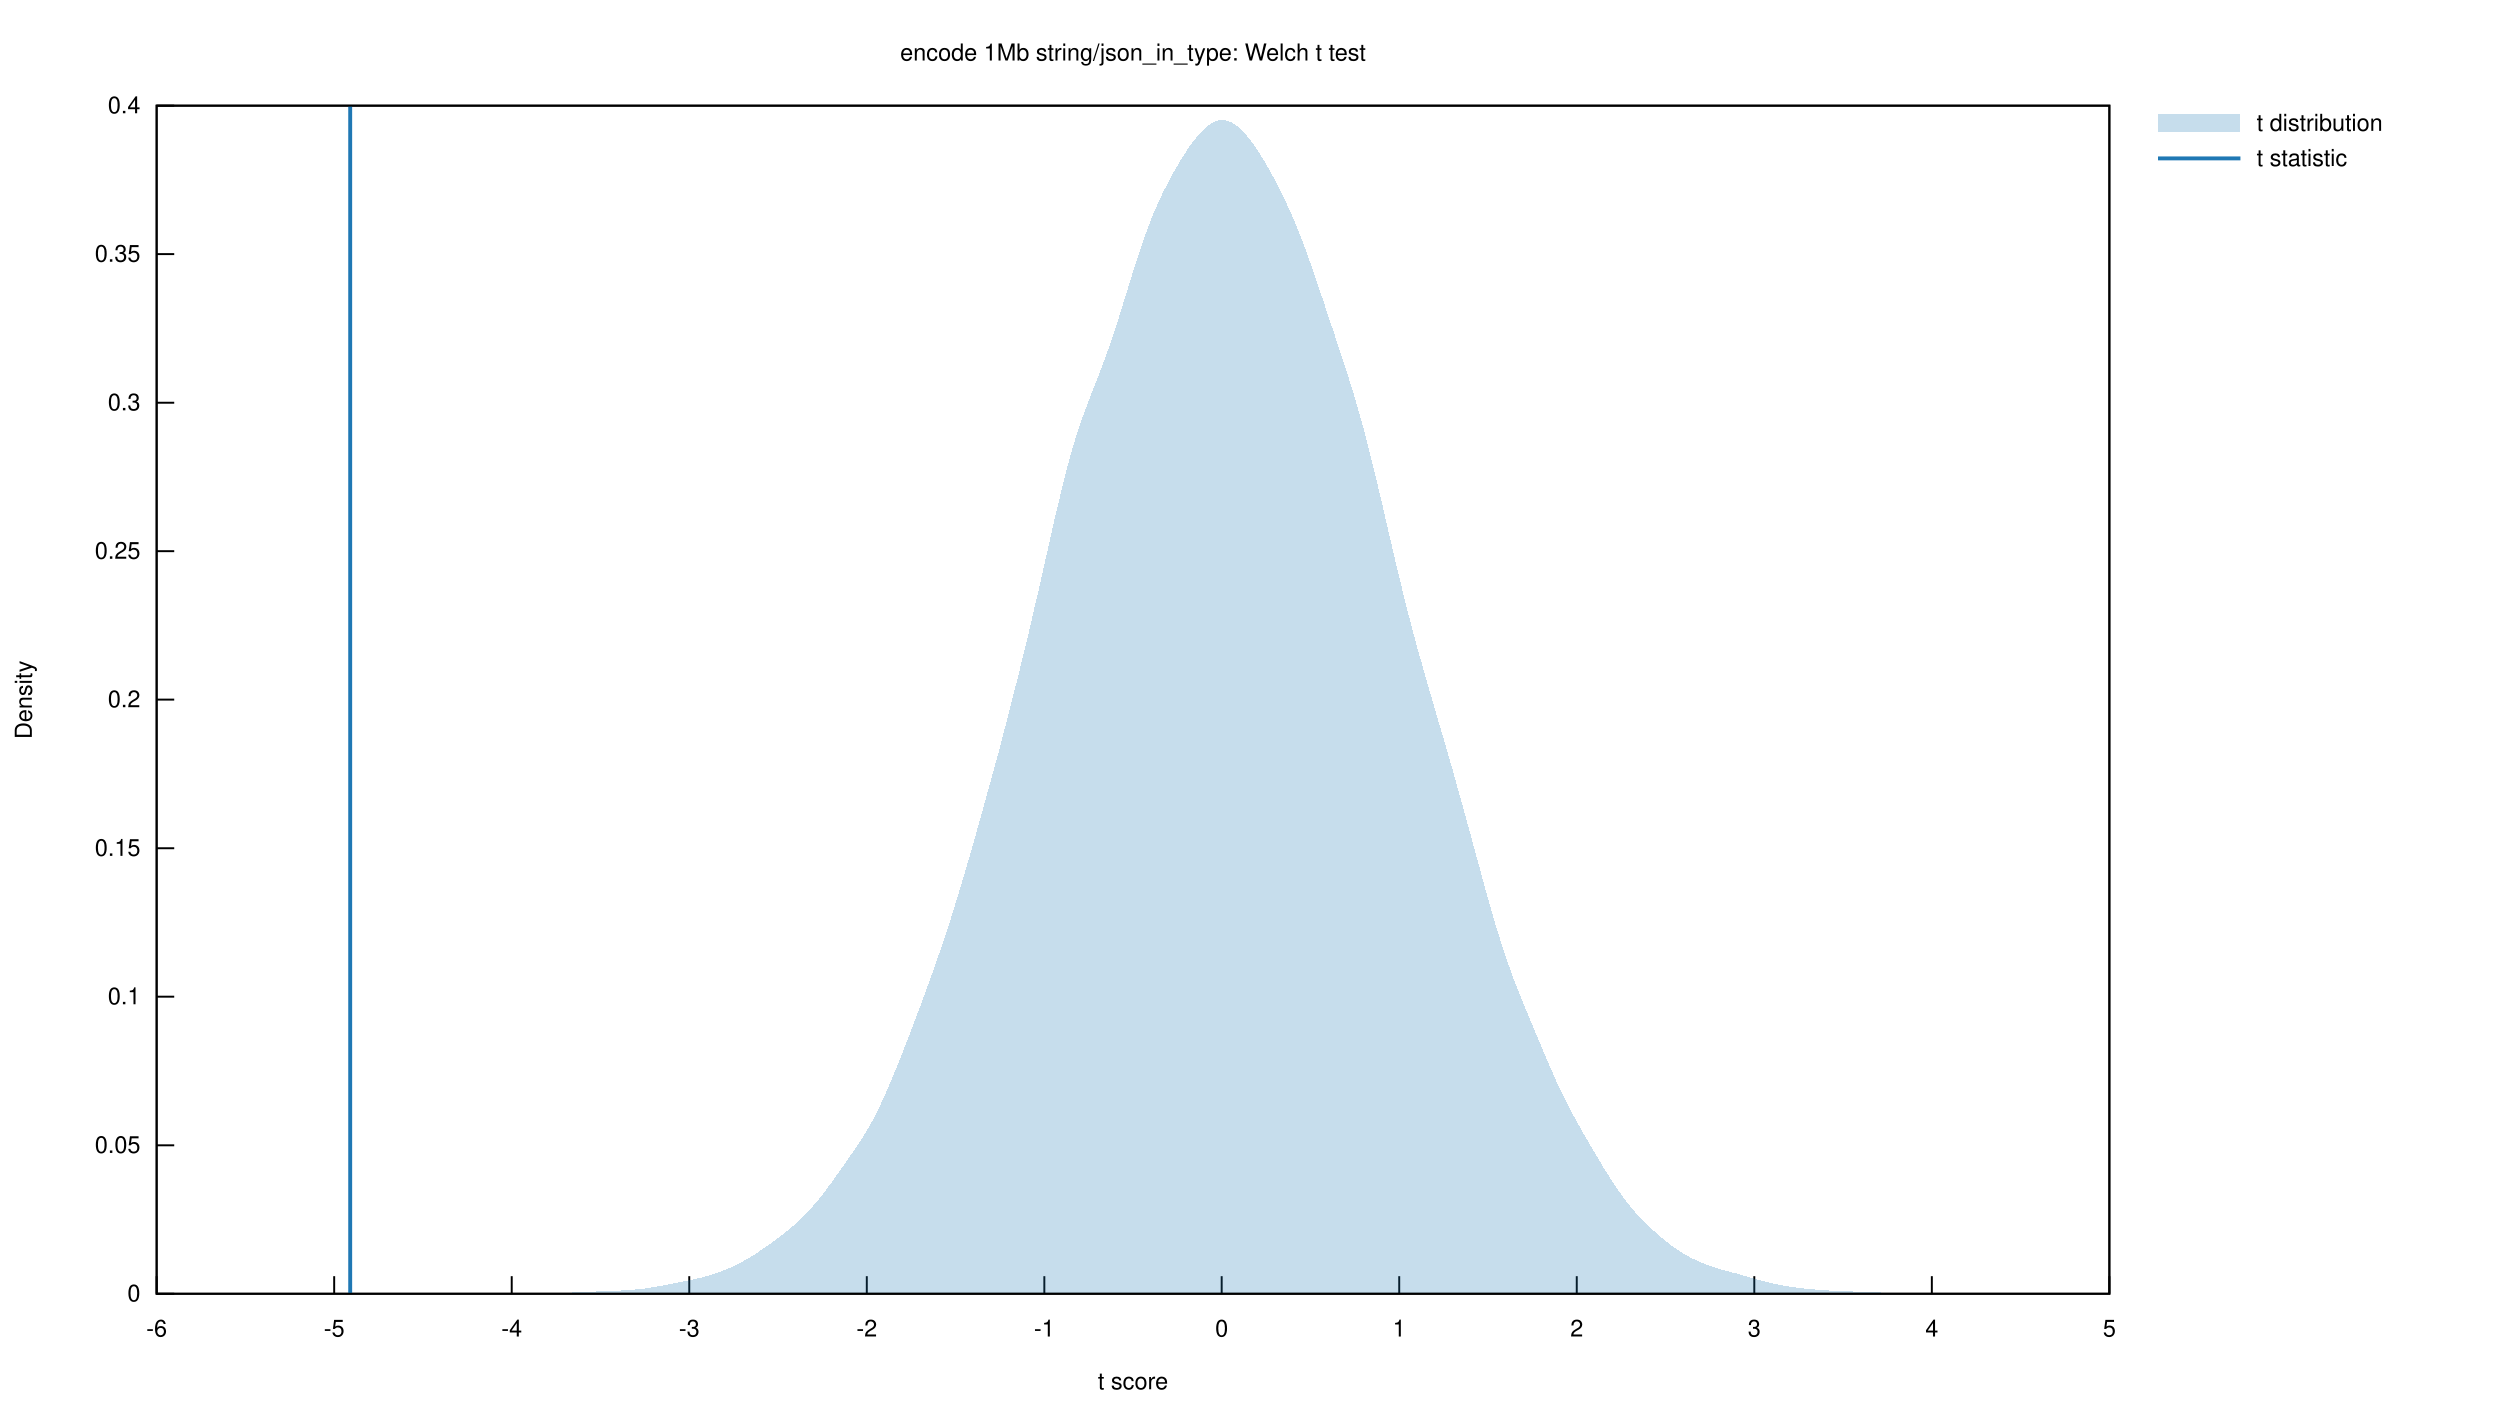
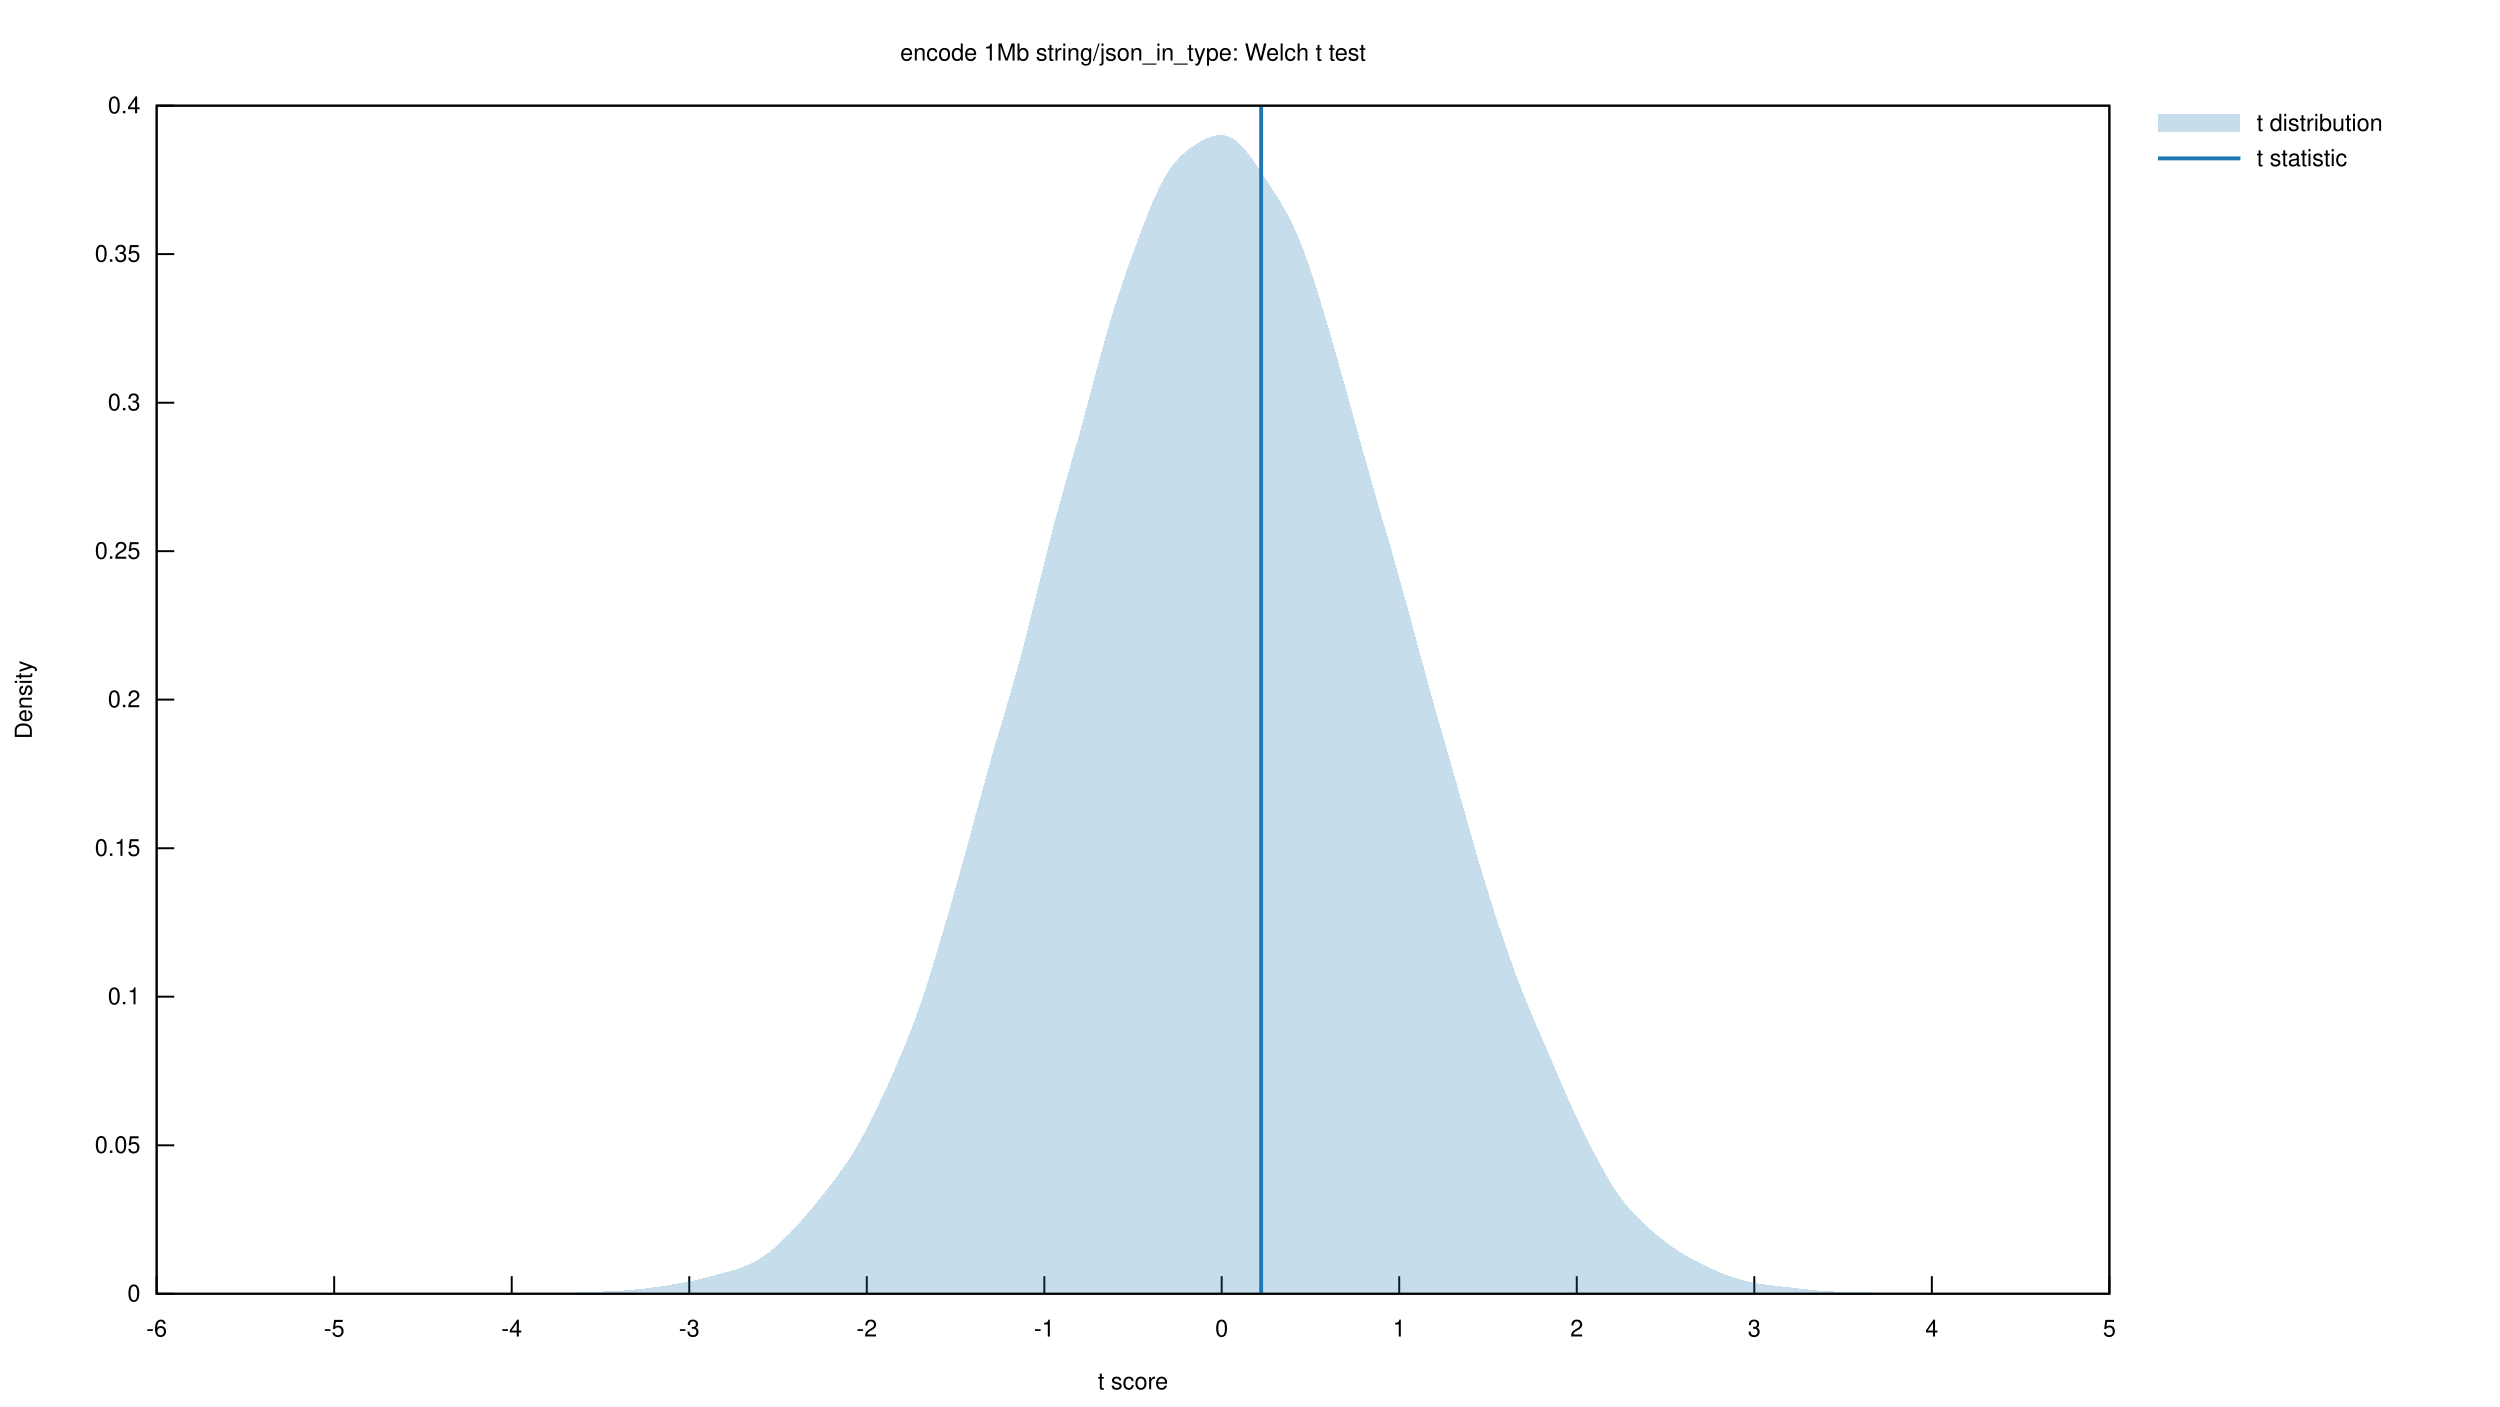
<svg xmlns="http://www.w3.org/2000/svg" xmlns:xlink="http://www.w3.org/1999/xlink" viewBox="0 0 1280 720">
  <g id="gnuplot_canvas">
    <rect x="0" y="0" width="1280" height="720" fill="none" />
    <defs>
      <circle id="gpDot" r="0.5" stroke-width="0.5" />
      <path id="gpPt0" stroke-width="0.222" stroke="currentColor" d="M-1,0 h2 M0,-1 v2" />
      <path id="gpPt1" stroke-width="0.222" stroke="currentColor" d="M-1,-1 L1,1 M1,-1 L-1,1" />
      <path id="gpPt2" stroke-width="0.222" stroke="currentColor" d="M-1,0 L1,0 M0,-1 L0,1 M-1,-1 L1,1 M-1,1 L1,-1" />
      <rect id="gpPt3" stroke-width="0.222" stroke="currentColor" x="-1" y="-1" width="2" height="2" />
      <rect id="gpPt4" stroke-width="0.222" stroke="currentColor" fill="currentColor" x="-1" y="-1" width="2" height="2" />
      <circle id="gpPt5" stroke-width="0.222" stroke="currentColor" cx="0" cy="0" r="1" />
      <use xlink:href="#gpPt5" id="gpPt6" fill="currentColor" stroke="none" />
      <path id="gpPt7" stroke-width="0.222" stroke="currentColor" d="M0,-1.33 L-1.33,0.67 L1.33,0.67 z" />
      <use xlink:href="#gpPt7" id="gpPt8" fill="currentColor" stroke="none" />
      <use xlink:href="#gpPt7" id="gpPt9" stroke="currentColor" transform="rotate(180)" />
      <use xlink:href="#gpPt9" id="gpPt10" fill="currentColor" stroke="none" />
      <use xlink:href="#gpPt3" id="gpPt11" stroke="currentColor" transform="rotate(45)" />
      <use xlink:href="#gpPt11" id="gpPt12" fill="currentColor" stroke="none" />
      <path id="gpPt13" stroke-width="0.222" stroke="currentColor" d="M0,1.330 L1.265,0.411 L0.782,-1.067 L-0.782,-1.076 L-1.265,0.411 z" />
      <use xlink:href="#gpPt13" id="gpPt14" fill="currentColor" stroke="none" />
      <filter id="textbox" filterUnits="objectBoundingBox" x="0" y="0" height="1" width="1">
        <feFlood flood-color="white" flood-opacity="1" result="bgnd" />
        <feComposite in="SourceGraphic" in2="bgnd" operator="atop" />
      </filter>
      <filter id="greybox" filterUnits="objectBoundingBox" x="0" y="0" height="1" width="1">
        <feFlood flood-color="lightgrey" flood-opacity="1" result="grey" />
        <feComposite in="SourceGraphic" in2="grey" operator="atop" />
      </filter>
    </defs>
    <g fill="none" color="white" stroke="currentColor" stroke-width="1.00" stroke-linecap="butt" stroke-linejoin="miter">
</g>
    <g fill="none" color="black" stroke="currentColor" stroke-width="1.00" stroke-linecap="butt" stroke-linejoin="miter">
      <path stroke="black" d="M80.2,662.4 L89.2,662.4  " />
      <g transform="translate(71.9,666.3)" stroke="none" fill="black" font-family="Helvetica" font-size="12.00" text-anchor="end">
        <text>
          <tspan font-family="Helvetica"> 0</tspan>
        </text>
      </g>
    </g>
    <g fill="none" color="black" stroke="currentColor" stroke-width="1.00" stroke-linecap="butt" stroke-linejoin="miter">
      <path stroke="black" d="M80.2,586.4 L89.2,586.4  " />
      <g transform="translate(71.9,590.3)" stroke="none" fill="black" font-family="Helvetica" font-size="12.00" text-anchor="end">
        <text>
          <tspan font-family="Helvetica"> 0.05</tspan>
        </text>
      </g>
    </g>
    <g fill="none" color="black" stroke="currentColor" stroke-width="1.00" stroke-linecap="butt" stroke-linejoin="miter">
      <path stroke="black" d="M80.2,510.3 L89.2,510.3  " />
      <g transform="translate(71.9,514.2)" stroke="none" fill="black" font-family="Helvetica" font-size="12.00" text-anchor="end">
        <text>
          <tspan font-family="Helvetica"> 0.1</tspan>
        </text>
      </g>
    </g>
    <g fill="none" color="black" stroke="currentColor" stroke-width="1.00" stroke-linecap="butt" stroke-linejoin="miter">
      <path stroke="black" d="M80.2,434.3 L89.2,434.3  " />
      <g transform="translate(71.9,438.2)" stroke="none" fill="black" font-family="Helvetica" font-size="12.00" text-anchor="end">
        <text>
          <tspan font-family="Helvetica"> 0.15</tspan>
        </text>
      </g>
    </g>
    <g fill="none" color="black" stroke="currentColor" stroke-width="1.00" stroke-linecap="butt" stroke-linejoin="miter">
      <path stroke="black" d="M80.2,358.2 L89.2,358.2  " />
      <g transform="translate(71.9,362.1)" stroke="none" fill="black" font-family="Helvetica" font-size="12.00" text-anchor="end">
        <text>
          <tspan font-family="Helvetica"> 0.2</tspan>
        </text>
      </g>
    </g>
    <g fill="none" color="black" stroke="currentColor" stroke-width="1.00" stroke-linecap="butt" stroke-linejoin="miter">
      <path stroke="black" d="M80.2,282.2 L89.2,282.2  " />
      <g transform="translate(71.9,286.1)" stroke="none" fill="black" font-family="Helvetica" font-size="12.00" text-anchor="end">
        <text>
          <tspan font-family="Helvetica"> 0.25</tspan>
        </text>
      </g>
    </g>
    <g fill="none" color="black" stroke="currentColor" stroke-width="1.00" stroke-linecap="butt" stroke-linejoin="miter">
      <path stroke="black" d="M80.2,206.2 L89.2,206.2  " />
      <g transform="translate(71.9,210.1)" stroke="none" fill="black" font-family="Helvetica" font-size="12.00" text-anchor="end">
        <text>
          <tspan font-family="Helvetica"> 0.3</tspan>
        </text>
      </g>
    </g>
    <g fill="none" color="black" stroke="currentColor" stroke-width="1.00" stroke-linecap="butt" stroke-linejoin="miter">
      <path stroke="black" d="M80.2,130.1 L89.2,130.1  " />
      <g transform="translate(71.9,134.0)" stroke="none" fill="black" font-family="Helvetica" font-size="12.00" text-anchor="end">
        <text>
          <tspan font-family="Helvetica"> 0.35</tspan>
        </text>
      </g>
    </g>
    <g fill="none" color="black" stroke="currentColor" stroke-width="1.00" stroke-linecap="butt" stroke-linejoin="miter">
      <path stroke="black" d="M80.2,54.1 L89.2,54.1  " />
      <g transform="translate(71.9,58.0)" stroke="none" fill="black" font-family="Helvetica" font-size="12.00" text-anchor="end">
        <text>
          <tspan font-family="Helvetica"> 0.4</tspan>
        </text>
      </g>
    </g>
    <g fill="none" color="black" stroke="currentColor" stroke-width="1.00" stroke-linecap="butt" stroke-linejoin="miter">
      <path stroke="black" d="M80.2,662.4 L80.2,653.4  " />
      <g transform="translate(80.2,684.3)" stroke="none" fill="black" font-family="Helvetica" font-size="12.00" text-anchor="middle">
        <text>
          <tspan font-family="Helvetica">-6</tspan>
        </text>
      </g>
    </g>
    <g fill="none" color="black" stroke="currentColor" stroke-width="1.00" stroke-linecap="butt" stroke-linejoin="miter">
      <path stroke="black" d="M171.1,662.4 L171.1,653.4  " />
      <g transform="translate(171.1,684.3)" stroke="none" fill="black" font-family="Helvetica" font-size="12.00" text-anchor="middle">
        <text>
          <tspan font-family="Helvetica">-5</tspan>
        </text>
      </g>
    </g>
    <g fill="none" color="black" stroke="currentColor" stroke-width="1.00" stroke-linecap="butt" stroke-linejoin="miter">
      <path stroke="black" d="M262.0,662.4 L262.0,653.4  " />
      <g transform="translate(262.0,684.3)" stroke="none" fill="black" font-family="Helvetica" font-size="12.00" text-anchor="middle">
        <text>
          <tspan font-family="Helvetica">-4</tspan>
        </text>
      </g>
    </g>
    <g fill="none" color="black" stroke="currentColor" stroke-width="1.00" stroke-linecap="butt" stroke-linejoin="miter">
      <path stroke="black" d="M352.9,662.4 L352.9,653.4  " />
      <g transform="translate(352.9,684.3)" stroke="none" fill="black" font-family="Helvetica" font-size="12.00" text-anchor="middle">
        <text>
          <tspan font-family="Helvetica">-3</tspan>
        </text>
      </g>
    </g>
    <g fill="none" color="black" stroke="currentColor" stroke-width="1.00" stroke-linecap="butt" stroke-linejoin="miter">
      <path stroke="black" d="M443.8,662.4 L443.8,653.4  " />
      <g transform="translate(443.8,684.3)" stroke="none" fill="black" font-family="Helvetica" font-size="12.00" text-anchor="middle">
        <text>
          <tspan font-family="Helvetica">-2</tspan>
        </text>
      </g>
    </g>
    <g fill="none" color="black" stroke="currentColor" stroke-width="1.00" stroke-linecap="butt" stroke-linejoin="miter">
      <path stroke="black" d="M534.7,662.4 L534.7,653.4  " />
      <g transform="translate(534.7,684.3)" stroke="none" fill="black" font-family="Helvetica" font-size="12.00" text-anchor="middle">
        <text>
          <tspan font-family="Helvetica">-1</tspan>
        </text>
      </g>
    </g>
    <g fill="none" color="black" stroke="currentColor" stroke-width="1.00" stroke-linecap="butt" stroke-linejoin="miter">
      <path stroke="black" d="M625.5,662.4 L625.5,653.4  " />
      <g transform="translate(625.5,684.3)" stroke="none" fill="black" font-family="Helvetica" font-size="12.00" text-anchor="middle">
        <text>
          <tspan font-family="Helvetica"> 0</tspan>
        </text>
      </g>
    </g>
    <g fill="none" color="black" stroke="currentColor" stroke-width="1.00" stroke-linecap="butt" stroke-linejoin="miter">
      <path stroke="black" d="M716.4,662.4 L716.4,653.4  " />
      <g transform="translate(716.4,684.3)" stroke="none" fill="black" font-family="Helvetica" font-size="12.00" text-anchor="middle">
        <text>
          <tspan font-family="Helvetica"> 1</tspan>
        </text>
      </g>
    </g>
    <g fill="none" color="black" stroke="currentColor" stroke-width="1.00" stroke-linecap="butt" stroke-linejoin="miter">
      <path stroke="black" d="M807.3,662.4 L807.3,653.4  " />
      <g transform="translate(807.3,684.3)" stroke="none" fill="black" font-family="Helvetica" font-size="12.00" text-anchor="middle">
        <text>
          <tspan font-family="Helvetica"> 2</tspan>
        </text>
      </g>
    </g>
    <g fill="none" color="black" stroke="currentColor" stroke-width="1.00" stroke-linecap="butt" stroke-linejoin="miter">
      <path stroke="black" d="M898.2,662.4 L898.2,653.4  " />
      <g transform="translate(898.2,684.3)" stroke="none" fill="black" font-family="Helvetica" font-size="12.00" text-anchor="middle">
        <text>
          <tspan font-family="Helvetica"> 3</tspan>
        </text>
      </g>
    </g>
    <g fill="none" color="black" stroke="currentColor" stroke-width="1.00" stroke-linecap="butt" stroke-linejoin="miter">
      <path stroke="black" d="M989.1,662.4 L989.1,653.4  " />
      <g transform="translate(989.1,684.3)" stroke="none" fill="black" font-family="Helvetica" font-size="12.00" text-anchor="middle">
        <text>
          <tspan font-family="Helvetica"> 4</tspan>
        </text>
      </g>
    </g>
    <g fill="none" color="black" stroke="currentColor" stroke-width="1.00" stroke-linecap="butt" stroke-linejoin="miter">
      <path stroke="black" d="M1080.0,662.4 L1080.0,653.4  " />
      <g transform="translate(1080.0,684.3)" stroke="none" fill="black" font-family="Helvetica" font-size="12.00" text-anchor="middle">
        <text>
          <tspan font-family="Helvetica"> 5</tspan>
        </text>
      </g>
    </g>
    <g fill="none" color="black" stroke="currentColor" stroke-width="1.00" stroke-linecap="butt" stroke-linejoin="miter">
</g>
    <g fill="none" color="black" stroke="currentColor" stroke-width="1.00" stroke-linecap="butt" stroke-linejoin="miter">
      <path stroke="black" d="M80.2,54.1 L80.2,662.4 L1080.0,662.4 L1080.0,54.1 L80.2,54.1 Z  " />
    </g>
    <g fill="none" color="black" stroke="currentColor" stroke-width="1.00" stroke-linecap="butt" stroke-linejoin="miter">
      <g transform="translate(16.3,358.3) rotate(270)" stroke="none" fill="black" font-family="Helvetica" font-size="12.00" text-anchor="middle">
        <text>
          <tspan font-family="Helvetica">Density</tspan>
        </text>
      </g>
    </g>
    <g fill="none" color="black" stroke="currentColor" stroke-width="1.00" stroke-linecap="butt" stroke-linejoin="miter">
      <g transform="translate(580.1,711.3)" stroke="none" fill="black" font-family="Helvetica" font-size="12.00" text-anchor="middle">
        <text>
          <tspan font-family="Helvetica">t score</tspan>
        </text>
      </g>
    </g>
    <g fill="none" color="black" stroke="currentColor" stroke-width="1.00" stroke-linecap="butt" stroke-linejoin="miter">
      <g transform="translate(580.1,31.0)" stroke="none" fill="black" font-family="Helvetica" font-size="12.00" text-anchor="middle">
        <text>
          <tspan font-family="Helvetica">encode 1Mb string/json_in_type: Welch t test</tspan>
        </text>
      </g>
    </g>
    <g id="gnuplot_plot_1">
      <g fill="none" color="black" stroke="currentColor" stroke-width="1.00" stroke-linecap="butt" stroke-linejoin="miter">
        <g transform="translate(1155.4,67.0)" stroke="none" fill="black" font-family="Helvetica" font-size="12.00" text-anchor="start">
          <text>
            <tspan font-family="Helvetica">t distribution</tspan>
          </text>
        </g>
      </g>
      <g fill="none" color="black" stroke="currentColor" stroke-width="1.00" stroke-linecap="butt" stroke-linejoin="miter">
        <g stroke="none" shape-rendering="crispEdges">
          <polygon fill="rgb( 31, 120, 180)" fill-opacity="0.25" points="1104.9,67.6 1147.1,67.6 1147.1,58.6 1104.9,58.6 " />
-           <polygon fill="rgb( 31, 120, 180)" fill-opacity="0.25" points="165.7,662.4 167.4,662.4 169.2,662.4 170.9,662.4 172.6,662.4 174.4,662.4 176.1,662.4 177.8,662.4 179.6,662.4 181.3,662.4 183.0,662.4 184.8,662.4 186.5,662.4 188.2,662.4 190.0,662.3 191.7,662.3 193.4,662.3 195.2,662.3 196.9,662.3 198.6,662.3 200.4,662.4 202.1,662.4 203.8,662.4 205.6,662.4 207.3,662.4 209.0,662.4 210.8,662.4 212.5,662.4 214.3,662.4 216.0,662.4 217.7,662.4 219.5,662.4 221.2,662.4 222.9,662.4 224.7,662.4 226.4,662.4 228.1,662.4 229.9,662.4 231.6,662.4 233.3,662.4 235.1,662.4 236.8,662.4 238.5,662.4 240.3,662.4 242.0,662.4 243.7,662.4 245.5,662.4 247.2,662.4 248.9,662.4 250.7,662.4 252.4,662.4 254.1,662.4 255.9,662.4 257.6,662.4 259.4,662.4 261.1,662.4 262.8,662.4 264.6,662.4 266.3,662.3 268.0,662.3 269.8,662.3 271.5,662.3 273.2,662.2 275.0,662.2 276.7,662.2 278.4,662.1 280.2,662.1 281.9,662.0 283.6,662.0 285.4,661.9 287.1,661.9 288.8,661.8 290.6,661.8 292.3,661.8 294.0,661.7 295.8,661.7 297.5,661.6 299.2,661.5 301.0,661.5 302.7,661.4 304.4,661.3 306.2,661.2 307.9,661.1 309.7,661.1 311.4,661.0 313.1,660.9 314.9,660.8 316.6,660.8 318.3,660.7 320.1,660.6 321.8,660.5 323.5,660.4 325.3,660.2 327.0,660.1 328.7,659.9 330.5,659.7 332.2,659.4 333.9,659.1 335.7,658.9 337.4,658.5 339.1,658.2 340.9,657.9 342.6,657.5 344.3,657.2 346.1,656.9 347.8,656.5 349.5,656.2 351.3,655.8 353.0,655.5 354.7,655.1 356.5,654.7 358.2,654.3 360.0,653.9 361.7,653.4 363.4,652.9 365.2,652.4 366.9,651.8 368.6,651.2 370.4,650.5 372.1,649.8 373.8,649.1 375.6,648.3 377.3,647.4 379.0,646.5 380.8,645.6 382.5,644.6 384.2,643.6 386.0,642.5 387.7,641.4 389.4,640.2 391.2,639.0 392.9,637.8 394.6,636.6 396.4,635.3 398.1,634.0 399.8,632.7 401.6,631.4 403.3,630.0 405.0,628.6 406.8,627.1 408.5,625.5 410.3,623.9 412.0,622.1 413.7,620.3 415.5,618.4 417.2,616.4 418.9,614.4 420.7,612.2 422.4,610.0 424.1,607.6 425.9,605.3 427.6,602.8 429.3,600.4 431.1,597.9 432.8,595.4 434.5,592.9 436.3,590.4 438.0,587.9 439.7,585.3 441.5,582.7 443.2,579.9 444.9,576.9 446.7,573.8 448.4,570.5 450.1,567.0 451.9,563.3 453.6,559.4 455.3,555.4 457.1,551.3 458.8,547.1 460.6,542.7 462.3,538.4 464.0,533.9 465.8,529.4 467.5,524.9 469.2,520.3 471.0,515.7 472.7,511.0 474.4,506.3 476.2,501.5 477.9,496.7 479.6,491.7 481.4,486.7 483.1,481.6 484.8,476.4 486.6,471.0 488.3,465.5 490.0,459.9 491.8,454.2 493.5,448.4 495.2,442.5 497.0,436.5 498.7,430.5 500.4,424.4 502.2,418.2 503.9,412.0 505.6,405.7 507.4,399.4 509.1,393.0 510.9,386.6 512.6,380.1 514.3,373.5 516.1,366.8 517.8,360.0 519.5,353.1 521.3,346.2 523.0,339.1 524.7,332.0 526.5,324.8 528.2,317.4 529.9,310.0 531.7,302.4 533.4,294.8 535.1,287.1 536.9,279.4 538.6,271.7 540.3,264.2 542.1,256.8 543.8,249.6 545.5,242.7 547.3,236.1 549.0,229.9 550.7,224.2 552.5,218.8 554.2,213.8 556.0,209.0 557.7,204.5 559.4,200.0 561.2,195.6 562.9,191.1 564.6,186.6 566.4,181.8 568.1,176.9 569.8,171.8 571.6,166.6 573.3,161.1 575.0,155.6 576.8,150.0 578.5,144.3 580.2,138.8 582.0,133.3 583.7,128.0 585.4,122.9 587.2,118.1 588.9,113.5 590.6,109.2 592.4,105.2 594.1,101.4 595.8,97.8 597.6,94.4 599.3,91.1 601.0,87.9 602.8,84.9 604.5,82.0 606.3,79.2 608.0,76.5 609.7,74.0 611.5,71.7 613.2,69.5 614.9,67.6 616.7,65.9 618.4,64.4 620.1,63.2 621.9,62.3 623.6,61.7 625.3,61.4 627.1,61.5 628.8,61.9 630.5,62.7 632.3,63.7 634.0,65.0 635.7,66.6 637.5,68.4 639.2,70.5 640.9,72.7 642.7,75.1 644.4,77.7 646.1,80.5 647.9,83.4 649.6,86.4 651.3,89.5 653.1,92.8 654.8,96.2 656.6,99.7 658.3,103.3 660.0,107.1 661.8,111.0 663.5,115.1 665.2,119.3 667.0,123.8 668.7,128.4 670.4,133.2 672.2,138.1 673.9,143.2 675.6,148.4 677.4,153.6 679.1,158.8 680.8,164.0 682.6,169.2 684.3,174.4 686.0,179.6 687.8,184.9 689.5,190.2 691.2,195.7 693.0,201.4 694.7,207.2 696.4,213.3 698.2,219.6 699.9,226.2 701.6,233.0 703.4,240.1 705.1,247.3 706.9,254.6 708.6,262.1 710.3,269.6 712.1,277.1 713.8,284.5 715.5,291.9 717.3,299.1 719.0,306.2 720.7,313.1 722.5,319.7 724.2,326.3 725.9,332.6 727.7,338.8 729.4,344.9 731.1,350.9 732.9,356.9 734.6,362.8 736.3,368.7 738.1,374.7 739.8,380.6 741.5,386.6 743.3,392.6 745.0,398.7 746.7,404.9 748.5,411.1 750.2,417.4 751.9,423.7 753.7,430.1 755.4,436.6 757.2,443.0 758.9,449.4 760.6,455.7 762.4,461.9 764.1,468.0 765.8,473.9 767.6,479.5 769.3,485.0 771.0,490.2 772.8,495.1 774.5,499.9 776.2,504.4 778.0,508.8 779.7,513.1 781.4,517.3 783.2,521.5 784.9,525.6 786.6,529.8 788.4,533.9 790.1,538.0 791.8,542.1 793.6,546.1 795.3,550.0 797.0,553.9 798.8,557.6 800.5,561.2 802.2,564.7 804.0,568.0 805.7,571.3 807.5,574.5 809.2,577.6 810.9,580.7 812.7,583.7 814.4,586.7 816.1,589.6 817.9,592.6 819.6,595.4 821.3,598.3 823.1,601.1 824.8,603.8 826.5,606.5 828.3,609.0 830.0,611.5 831.7,613.9 833.5,616.1 835.2,618.3 836.9,620.3 838.7,622.2 840.4,624.1 842.1,625.8 843.9,627.5 845.6,629.1 847.3,630.7 849.1,632.2 850.8,633.7 852.6,635.2 854.3,636.6 856.0,637.9 857.8,639.1 859.5,640.3 861.2,641.4 863.0,642.4 864.7,643.4 866.4,644.3 868.2,645.1 869.9,645.9 871.6,646.7 873.4,647.3 875.1,648.0 876.8,648.6 878.6,649.1 880.3,649.7 882.0,650.2 883.8,650.6 885.5,651.1 887.2,651.6 889.0,652.0 890.7,652.5 892.4,653.0 894.2,653.5 895.9,654.0 897.6,654.5 899.4,655.0 901.1,655.4 902.9,655.9 904.6,656.3 906.3,656.8 908.1,657.2 909.8,657.5 911.5,657.9 913.3,658.2 915.0,658.5 916.7,658.8 918.5,659.0 920.2,659.3 921.9,659.5 923.7,659.7 925.4,659.9 927.1,660.1 928.9,660.2 930.6,660.3 932.3,660.5 934.1,660.6 935.8,660.7 937.5,660.8 939.3,660.9 941.0,660.9 942.7,661.0 944.5,661.1 946.2,661.2 947.9,661.2 949.7,661.3 951.4,661.4 953.2,661.4 954.9,661.5 956.6,661.5 958.4,661.6 960.1,661.7 961.8,661.7 963.6,661.8 965.3,661.8 967.0,661.8 968.8,661.9 970.5,661.9 972.2,661.9 974.0,661.9 975.7,662.0 977.4,662.0 979.2,662.0 980.9,662.0 982.6,662.1 984.4,662.1 986.1,662.1 987.8,662.1 989.6,662.2 991.3,662.2 993.0,662.2 994.8,662.2 996.5,662.3 998.2,662.3 1000.0,662.3 1001.7,662.3 1003.5,662.3 1005.2,662.3 1006.9,662.3 1008.7,662.3 1010.4,662.4 1012.1,662.4 1013.9,662.4 1015.6,662.4 1017.3,662.4 1019.1,662.4 1020.8,662.4 1022.5,662.4 1024.3,662.4 1026.0,662.4 1027.7,662.4 1029.5,662.4 1031.2,662.4 1031.2,662.4 1029.5,662.4 1027.7,662.4 1026.0,662.4 1024.3,662.4 1022.5,662.4 1020.8,662.4 1019.1,662.4 1017.3,662.4 1015.6,662.4 1013.9,662.4 1012.1,662.4 1010.4,662.4 1008.7,662.4 1006.9,662.4 1005.2,662.4 1003.5,662.4 1001.7,662.4 1000.0,662.4 998.2,662.4 996.5,662.4 994.8,662.4 993.0,662.4 991.3,662.4 989.6,662.4 987.8,662.4 986.1,662.4 984.4,662.4 982.6,662.4 980.9,662.4 979.2,662.4 977.4,662.4 975.7,662.4 974.0,662.4 972.2,662.4 970.5,662.4 968.8,662.4 967.0,662.4 965.3,662.4 963.6,662.4 961.8,662.4 960.1,662.4 958.4,662.4 956.6,662.4 954.9,662.4 953.2,662.4 951.4,662.4 949.7,662.4 947.9,662.4 946.2,662.4 944.5,662.4 942.7,662.4 941.0,662.4 939.3,662.4 937.5,662.4 935.8,662.4 934.1,662.4 932.3,662.4 930.6,662.4 928.9,662.4 927.1,662.4 925.4,662.4 923.7,662.4 921.9,662.4 920.2,662.4 918.5,662.4 916.7,662.4 915.0,662.4 913.3,662.4 911.5,662.4 909.8,662.4 908.1,662.4 906.3,662.4 904.6,662.4 902.9,662.4 901.1,662.4 899.4,662.4 897.6,662.4 895.9,662.4 894.2,662.4 892.4,662.4 890.7,662.4 889.0,662.4 887.2,662.4 885.5,662.4 883.8,662.4 882.0,662.4 880.3,662.4 878.6,662.4 876.8,662.4 875.1,662.4 873.4,662.4 871.6,662.4 869.9,662.4 868.2,662.4 866.4,662.4 864.7,662.4 863.0,662.4 861.2,662.4 859.5,662.4 857.8,662.4 856.0,662.4 854.3,662.4 852.6,662.4 850.8,662.4 849.1,662.4 847.3,662.4 845.6,662.4 843.9,662.4 842.1,662.4 840.4,662.4 838.7,662.4 836.9,662.4 835.2,662.4 833.5,662.4 831.7,662.4 830.0,662.4 828.3,662.4 826.5,662.4 824.8,662.4 823.1,662.4 821.3,662.4 819.6,662.4 817.9,662.4 816.1,662.4 814.4,662.4 812.7,662.4 810.9,662.4 809.2,662.4 807.5,662.4 805.7,662.4 804.0,662.4 802.2,662.4 800.5,662.4 798.8,662.4 797.0,662.4 795.3,662.4 793.6,662.4 791.8,662.4 790.1,662.4 788.4,662.4 786.6,662.4 784.9,662.4 783.2,662.4 781.4,662.4 779.7,662.4 778.0,662.4 776.2,662.4 774.5,662.4 772.8,662.4 771.0,662.4 769.3,662.4 767.6,662.4 765.8,662.4 764.1,662.4 762.4,662.4 760.6,662.4 758.9,662.4 757.2,662.4 755.4,662.4 753.7,662.4 751.9,662.4 750.2,662.4 748.5,662.4 746.7,662.4 745.0,662.4 743.3,662.4 741.5,662.4 739.8,662.4 738.1,662.4 736.3,662.4 734.6,662.4 732.9,662.4 731.1,662.4 729.4,662.4 727.7,662.4 725.9,662.4 724.2,662.4 722.5,662.4 720.7,662.4 719.0,662.4 717.3,662.4 715.5,662.4 713.8,662.4 712.1,662.4 710.3,662.4 708.6,662.4 706.9,662.4 705.1,662.4 703.4,662.4 701.6,662.4 699.9,662.4 698.2,662.4 696.4,662.4 694.7,662.4 693.0,662.4 691.2,662.4 689.5,662.4 687.8,662.4 686.0,662.4 684.3,662.4 682.6,662.4 680.8,662.4 679.1,662.4 677.4,662.4 675.6,662.4 673.9,662.4 672.2,662.4 670.4,662.4 668.7,662.4 667.0,662.4 665.2,662.4 663.5,662.4 661.8,662.4 660.0,662.4 658.3,662.4 656.6,662.4 654.8,662.4 653.1,662.4 651.3,662.4 649.6,662.4 647.9,662.4 646.1,662.4 644.4,662.4 642.7,662.4 640.9,662.4 639.2,662.4 637.5,662.4 635.7,662.4 634.0,662.4 632.3,662.4 630.5,662.4 628.8,662.4 627.1,662.4 625.3,662.4 623.6,662.4 621.9,662.4 620.1,662.4 618.4,662.4 616.7,662.4 614.9,662.4 613.2,662.4 611.5,662.4 609.7,662.4 608.0,662.4 606.3,662.4 604.5,662.4 602.8,662.4 601.0,662.4 599.3,662.4 597.6,662.4 595.8,662.4 594.1,662.4 592.4,662.4 590.6,662.4 588.9,662.4 587.2,662.4 585.4,662.4 583.7,662.4 582.0,662.4 580.2,662.4 578.5,662.4 576.8,662.4 575.0,662.4 573.3,662.4 571.6,662.4 569.8,662.4 568.1,662.4 566.4,662.4 564.6,662.4 562.9,662.4 561.2,662.4 559.4,662.4 557.7,662.4 556.0,662.4 554.2,662.4 552.5,662.4 550.7,662.4 549.0,662.4 547.3,662.4 545.5,662.4 543.8,662.4 542.1,662.4 540.3,662.4 538.6,662.4 536.9,662.4 535.1,662.4 533.4,662.4 531.7,662.4 529.9,662.4 528.2,662.4 526.5,662.4 524.7,662.4 523.0,662.4 521.3,662.4 519.5,662.4 517.8,662.4 516.1,662.4 514.3,662.4 512.6,662.4 510.9,662.4 509.1,662.4 507.4,662.4 505.6,662.4 503.9,662.4 502.2,662.4 500.4,662.4 498.7,662.4 497.0,662.4 495.2,662.4 493.5,662.4 491.8,662.4 490.0,662.4 488.3,662.4 486.6,662.4 484.8,662.4 483.1,662.4 481.4,662.4 479.6,662.4 477.9,662.4 476.2,662.4 474.4,662.4 472.7,662.4 471.0,662.4 469.2,662.4 467.5,662.4 465.8,662.4 464.0,662.4 462.3,662.4 460.6,662.4 458.8,662.4 457.1,662.4 455.3,662.4 453.6,662.4 451.9,662.4 450.1,662.4 448.4,662.4 446.7,662.4 444.9,662.4 443.2,662.4 441.5,662.4 439.7,662.4 438.0,662.4 436.3,662.4 434.5,662.4 432.8,662.4 431.1,662.4 429.3,662.4 427.6,662.4 425.9,662.4 424.1,662.4 422.4,662.4 420.7,662.4 418.9,662.4 417.2,662.4 415.5,662.4 413.7,662.4 412.0,662.4 410.3,662.4 408.5,662.4 406.8,662.4 405.0,662.4 403.3,662.4 401.6,662.4 399.8,662.4 398.1,662.4 396.4,662.4 394.6,662.4 392.9,662.4 391.2,662.4 389.4,662.4 387.7,662.4 386.0,662.4 384.2,662.4 382.5,662.4 380.8,662.4 379.0,662.4 377.3,662.4 375.6,662.4 373.8,662.4 372.1,662.4 370.4,662.4 368.6,662.4 366.9,662.4 365.2,662.4 363.4,662.4 361.7,662.4 360.0,662.4 358.2,662.4 356.5,662.4 354.7,662.4 353.0,662.4 351.3,662.4 349.5,662.4 347.8,662.4 346.1,662.4 344.3,662.4 342.6,662.4 340.9,662.4 339.1,662.4 337.4,662.4 335.7,662.4 333.9,662.4 332.2,662.4 330.5,662.4 328.7,662.4 327.0,662.4 325.3,662.4 323.5,662.4 321.8,662.4 320.1,662.4 318.3,662.4 316.6,662.4 314.9,662.4 313.1,662.4 311.4,662.4 309.7,662.4 307.9,662.4 306.2,662.4 304.4,662.4 302.7,662.4 301.0,662.4 299.2,662.4 297.5,662.4 295.8,662.4 294.0,662.4 292.3,662.4 290.6,662.4 288.8,662.4 287.1,662.4 285.4,662.4 283.6,662.4 281.9,662.4 280.2,662.4 278.4,662.4 276.7,662.4 275.0,662.4 273.2,662.4 271.5,662.4 269.8,662.4 268.0,662.4 266.3,662.4 264.6,662.4 262.8,662.4 261.1,662.4 259.4,662.4 257.6,662.4 255.9,662.4 254.1,662.4 252.4,662.4 250.7,662.4 248.9,662.4 247.2,662.4 245.5,662.4 243.7,662.4 242.0,662.4 240.3,662.4 238.5,662.4 236.8,662.4 235.1,662.4 233.3,662.4 231.6,662.4 229.9,662.4 228.1,662.4 226.4,662.4 224.7,662.4 222.9,662.4 221.2,662.4 219.5,662.4 217.7,662.4 216.0,662.4 214.3,662.4 212.5,662.4 210.8,662.4 209.0,662.4 207.3,662.4 205.6,662.4 203.8,662.4 202.1,662.4 200.4,662.4 198.6,662.4 196.9,662.4 195.2,662.4 193.4,662.4 191.7,662.4 190.0,662.4 188.2,662.4 186.5,662.4 184.8,662.4 183.0,662.4 181.3,662.4 179.6,662.4 177.8,662.4 176.1,662.4 174.4,662.4 172.6,662.4 170.9,662.4 169.2,662.4 167.4,662.4 165.7,662.4 " />
+           <polygon fill="rgb( 31, 120, 180)" fill-opacity="0.25" points="163.7,662.4 165.4,662.4 167.1,662.4 168.9,662.4 170.6,662.4 172.3,662.4 174.0,662.4 175.7,662.4 177.5,662.4 179.2,662.4 180.9,662.4 182.6,662.4 184.3,662.4 186.0,662.4 187.8,662.3 189.5,662.3 191.2,662.3 192.9,662.3 194.6,662.3 196.3,662.3 198.1,662.4 199.8,662.4 201.5,662.4 203.2,662.4 204.9,662.4 206.7,662.4 208.4,662.4 210.1,662.4 211.8,662.4 213.5,662.4 215.2,662.4 217.0,662.4 218.7,662.4 220.4,662.4 222.1,662.4 223.8,662.4 225.5,662.4 227.3,662.4 229.0,662.4 230.7,662.4 232.4,662.4 234.1,662.4 235.8,662.3 237.6,662.3 239.3,662.3 241.0,662.3 242.7,662.3 244.4,662.2 246.2,662.2 247.9,662.2 249.6,662.2 251.3,662.1 253.0,662.1 254.7,662.1 256.5,662.1 258.2,662.1 259.9,662.1 261.6,662.1 263.3,662.1 265.0,662.1 266.8,662.1 268.5,662.1 270.2,662.1 271.9,662.1 273.6,662.1 275.3,662.1 277.1,662.1 278.8,662.1 280.5,662.1 282.2,662.1 283.9,662.0 285.7,662.0 287.4,662.0 289.1,661.9 290.8,661.9 292.5,661.8 294.2,661.8 296.0,661.7 297.7,661.7 299.4,661.6 301.1,661.5 302.8,661.5 304.5,661.4 306.3,661.3 308.0,661.3 309.7,661.2 311.4,661.1 313.1,661.1 314.8,661.0 316.6,660.9 318.3,660.8 320.0,660.7 321.7,660.5 323.4,660.4 325.2,660.2 326.9,660.0 328.6,659.9 330.3,659.7 332.0,659.5 333.7,659.2 335.5,659.0 337.2,658.8 338.9,658.5 340.6,658.3 342.3,658.0 344.0,657.7 345.8,657.4 347.5,657.1 349.2,656.8 350.9,656.5 352.6,656.1 354.4,655.8 356.1,655.4 357.8,655.0 359.5,654.5 361.2,654.1 362.9,653.7 364.7,653.2 366.4,652.8 368.1,652.3 369.8,651.9 371.5,651.5 373.2,651.0 375.0,650.5 376.7,650.0 378.4,649.4 380.1,648.8 381.8,648.1 383.5,647.4 385.3,646.6 387.0,645.6 388.7,644.6 390.4,643.5 392.1,642.3 393.9,641.0 395.6,639.6 397.3,638.2 399.0,636.6 400.7,635.0 402.4,633.3 404.2,631.6 405.9,629.8 407.6,628.0 409.3,626.1 411.0,624.1 412.7,622.1 414.5,620.1 416.2,618.0 417.9,615.9 419.6,613.8 421.3,611.7 423.0,609.5 424.8,607.3 426.5,605.0 428.2,602.7 429.9,600.4 431.6,598.0 433.4,595.5 435.1,592.9 436.8,590.2 438.5,587.3 440.2,584.3 441.9,581.3 443.7,578.0 445.4,574.7 447.1,571.3 448.8,567.8 450.5,564.1 452.2,560.4 454.0,556.7 455.7,552.9 457.4,549.0 459.1,545.0 460.8,541.0 462.6,537.0 464.3,532.8 466.0,528.5 467.7,524.0 469.4,519.3 471.1,514.5 472.9,509.4 474.6,504.1 476.3,498.7 478.0,493.1 479.7,487.4 481.4,481.6 483.2,475.7 484.9,469.8 486.6,463.9 488.3,457.9 490.0,451.8 491.7,445.7 493.5,439.5 495.2,433.3 496.9,427.0 498.6,420.6 500.3,414.3 502.1,407.9 503.8,401.7 505.5,395.5 507.2,389.4 508.9,383.4 510.6,377.5 512.4,371.7 514.1,366.0 515.8,360.2 517.5,354.3 519.2,348.3 520.9,342.2 522.7,335.9 524.4,329.4 526.1,322.7 527.8,315.9 529.5,308.9 531.2,301.9 533.0,294.9 534.7,288.0 536.4,281.1 538.1,274.4 539.8,267.8 541.6,261.4 543.3,255.1 545.0,249.0 546.7,243.0 548.4,237.0 550.1,231.0 551.9,224.9 553.6,218.7 555.3,212.4 557.0,206.0 558.7,199.6 560.4,193.1 562.2,186.7 563.9,180.4 565.6,174.2 567.3,168.3 569.0,162.5 570.7,157.0 572.5,151.6 574.2,146.4 575.9,141.4 577.6,136.4 579.3,131.6 581.1,126.9 582.8,122.2 584.5,117.6 586.2,113.2 587.9,108.9 589.6,104.7 591.4,100.8 593.1,97.1 594.8,93.7 596.5,90.5 598.2,87.7 599.9,85.2 601.7,83.0 603.4,81.1 605.1,79.4 606.8,77.9 608.5,76.5 610.3,75.2 612.0,74.1 613.7,73.0 615.4,72.0 617.1,71.2 618.8,70.4 620.6,69.8 622.3,69.4 624.0,69.2 625.7,69.2 627.4,69.4 629.1,70.0 630.9,70.8 632.6,71.9 634.3,73.3 636.0,75.0 637.7,76.9 639.4,79.1 641.2,81.4 642.9,83.9 644.6,86.5 646.3,89.1 648.0,91.7 649.8,94.3 651.5,97.0 653.2,99.6 654.9,102.3 656.6,105.2 658.3,108.2 660.1,111.4 661.8,114.8 663.5,118.6 665.2,122.6 666.9,126.9 668.6,131.5 670.4,136.3 672.1,141.4 673.8,146.8 675.5,152.2 677.2,157.9 678.9,163.7 680.7,169.5 682.4,175.5 684.1,181.5 685.8,187.6 687.5,193.7 689.3,199.9 691.0,206.1 692.7,212.3 694.4,218.5 696.1,224.7 697.8,230.9 699.6,237.0 701.3,243.0 703.0,249.1 704.7,255.1 706.4,261.0 708.1,266.9 709.9,272.8 711.6,278.8 713.3,284.8 715.0,290.8 716.7,296.9 718.4,303.0 720.2,309.3 721.9,315.6 723.6,321.9 725.3,328.3 727.0,334.7 728.8,341.1 730.5,347.4 732.2,353.6 733.9,359.7 735.6,365.8 737.3,371.8 739.1,377.7 740.8,383.7 742.5,389.6 744.2,395.6 745.9,401.7 747.6,407.8 749.4,413.9 751.1,420.0 752.8,426.1 754.5,432.1 756.2,438.0 758.0,443.9 759.7,449.6 761.4,455.1 763.1,460.6 764.8,466.0 766.5,471.3 768.3,476.5 770.0,481.6 771.7,486.6 773.4,491.4 775.1,496.2 776.8,500.8 778.6,505.3 780.3,509.7 782.0,513.9 783.7,518.0 785.4,522.1 787.1,526.1 788.9,530.1 790.6,534.1 792.3,538.1 794.0,542.1 795.7,546.1 797.5,550.1 799.2,554.1 800.9,558.0 802.6,561.9 804.3,565.8 806.0,569.6 807.8,573.3 809.5,576.9 811.2,580.5 812.9,583.9 814.6,587.3 816.3,590.6 818.1,593.8 819.8,597.0 821.5,600.1 823.2,603.0 824.9,605.9 826.6,608.6 828.4,611.2 830.1,613.6 831.8,615.8 833.5,618.0 835.2,619.9 837.0,621.8 838.7,623.5 840.4,625.2 842.1,626.8 843.8,628.4 845.5,629.9 847.3,631.4 849.0,632.8 850.7,634.2 852.4,635.6 854.1,636.9 855.8,638.1 857.6,639.3 859.3,640.4 861.0,641.5 862.7,642.5 864.4,643.5 866.2,644.5 867.9,645.4 869.6,646.3 871.3,647.2 873.0,648.0 874.7,648.9 876.5,649.7 878.2,650.4 879.9,651.2 881.6,651.9 883.3,652.5 885.0,653.2 886.8,653.8 888.5,654.3 890.2,654.8 891.9,655.3 893.6,655.8 895.3,656.2 897.1,656.5 898.8,656.9 900.5,657.2 902.2,657.4 903.9,657.7 905.7,657.9 907.4,658.1 909.1,658.3 910.8,658.5 912.5,658.7 914.2,658.9 916.0,659.1 917.7,659.3 919.4,659.5 921.1,659.7 922.8,659.9 924.5,660.1 926.3,660.3 928.0,660.5 929.7,660.7 931.4,660.8 933.1,660.9 934.8,661.1 936.6,661.1 938.3,661.2 940.0,661.3 941.7,661.3 943.4,661.3 945.2,661.4 946.9,661.4 948.6,661.5 950.3,661.5 952.0,661.5 953.7,661.6 955.5,661.7 957.2,661.7 958.9,661.8 960.6,661.8 962.3,661.9 964.0,662.0 965.8,662.0 967.5,662.0 969.2,662.1 970.9,662.1 972.6,662.1 974.3,662.1 976.1,662.1 977.8,662.1 979.5,662.1 981.2,662.1 982.9,662.1 984.7,662.2 986.4,662.2 988.1,662.2 989.8,662.2 991.5,662.2 993.2,662.2 995.0,662.3 996.7,662.3 998.4,662.3 1000.1,662.3 1001.8,662.3 1003.5,662.3 1005.3,662.4 1007.0,662.4 1008.7,662.4 1010.4,662.4 1012.1,662.4 1013.9,662.4 1015.6,662.4 1017.3,662.4 1019.0,662.4 1020.7,662.4 1020.7,662.4 1019.0,662.4 1017.3,662.4 1015.6,662.4 1013.9,662.4 1012.1,662.4 1010.4,662.4 1008.7,662.4 1007.0,662.4 1005.3,662.4 1003.5,662.4 1001.8,662.4 1000.1,662.4 998.4,662.4 996.7,662.4 995.0,662.4 993.2,662.4 991.5,662.4 989.8,662.4 988.1,662.4 986.4,662.4 984.7,662.4 982.9,662.4 981.2,662.4 979.5,662.4 977.8,662.4 976.1,662.4 974.3,662.4 972.6,662.4 970.9,662.4 969.2,662.4 967.5,662.4 965.8,662.4 964.0,662.4 962.3,662.4 960.6,662.4 958.9,662.4 957.2,662.4 955.5,662.4 953.7,662.4 952.0,662.4 950.3,662.4 948.6,662.4 946.9,662.4 945.2,662.4 943.4,662.4 941.7,662.4 940.0,662.4 938.3,662.4 936.6,662.4 934.8,662.4 933.1,662.4 931.4,662.4 929.7,662.4 928.0,662.4 926.3,662.4 924.5,662.4 922.8,662.4 921.1,662.4 919.4,662.4 917.7,662.4 916.0,662.4 914.2,662.4 912.5,662.4 910.8,662.4 909.1,662.4 907.4,662.4 905.7,662.4 903.9,662.4 902.2,662.4 900.5,662.4 898.8,662.4 897.1,662.4 895.3,662.4 893.6,662.4 891.9,662.4 890.2,662.4 888.5,662.4 886.8,662.4 885.0,662.4 883.3,662.4 881.6,662.4 879.9,662.4 878.2,662.4 876.5,662.4 874.7,662.4 873.0,662.4 871.3,662.4 869.6,662.4 867.9,662.4 866.2,662.4 864.4,662.4 862.7,662.4 861.0,662.4 859.3,662.4 857.6,662.4 855.8,662.4 854.1,662.4 852.4,662.4 850.7,662.4 849.0,662.4 847.3,662.4 845.5,662.4 843.8,662.4 842.1,662.4 840.4,662.4 838.7,662.4 837.0,662.4 835.2,662.4 833.5,662.4 831.8,662.4 830.1,662.4 828.4,662.4 826.6,662.4 824.9,662.4 823.2,662.4 821.5,662.4 819.8,662.4 818.1,662.4 816.3,662.4 814.6,662.4 812.9,662.4 811.2,662.4 809.5,662.4 807.8,662.4 806.0,662.4 804.3,662.4 802.6,662.4 800.9,662.4 799.2,662.4 797.5,662.4 795.7,662.4 794.0,662.4 792.3,662.4 790.6,662.4 788.9,662.4 787.1,662.4 785.4,662.4 783.7,662.4 782.0,662.4 780.3,662.4 778.6,662.4 776.8,662.4 775.1,662.4 773.4,662.4 771.7,662.4 770.0,662.4 768.3,662.4 766.5,662.4 764.8,662.4 763.1,662.4 761.4,662.4 759.7,662.4 758.0,662.4 756.2,662.4 754.5,662.4 752.8,662.4 751.1,662.4 749.4,662.4 747.6,662.4 745.9,662.4 744.2,662.4 742.5,662.4 740.8,662.4 739.1,662.4 737.3,662.4 735.6,662.4 733.9,662.4 732.2,662.4 730.5,662.4 728.8,662.4 727.0,662.4 725.3,662.4 723.6,662.4 721.9,662.4 720.2,662.4 718.4,662.4 716.7,662.4 715.0,662.4 713.3,662.4 711.6,662.4 709.9,662.4 708.1,662.4 706.4,662.4 704.7,662.4 703.0,662.4 701.3,662.4 699.6,662.4 697.8,662.4 696.1,662.4 694.4,662.4 692.7,662.4 691.0,662.4 689.3,662.4 687.5,662.4 685.8,662.4 684.1,662.4 682.4,662.4 680.7,662.4 678.9,662.4 677.2,662.4 675.5,662.4 673.8,662.4 672.1,662.4 670.4,662.4 668.6,662.4 666.9,662.4 665.2,662.4 663.5,662.4 661.8,662.4 660.1,662.4 658.3,662.4 656.6,662.4 654.9,662.4 653.2,662.4 651.5,662.4 649.8,662.4 648.0,662.4 646.3,662.4 644.6,662.4 642.9,662.4 641.2,662.4 639.4,662.4 637.7,662.4 636.0,662.4 634.3,662.4 632.6,662.4 630.9,662.4 629.1,662.4 627.4,662.4 625.7,662.4 624.0,662.4 622.3,662.4 620.6,662.4 618.8,662.4 617.1,662.4 615.4,662.4 613.7,662.4 612.0,662.4 610.3,662.4 608.5,662.4 606.8,662.4 605.1,662.4 603.4,662.4 601.7,662.4 599.9,662.4 598.2,662.4 596.5,662.4 594.8,662.4 593.1,662.4 591.4,662.4 589.6,662.4 587.9,662.4 586.2,662.4 584.5,662.4 582.8,662.4 581.1,662.4 579.3,662.4 577.6,662.4 575.9,662.4 574.2,662.4 572.5,662.4 570.7,662.4 569.0,662.4 567.3,662.4 565.6,662.4 563.9,662.4 562.2,662.4 560.4,662.4 558.7,662.4 557.0,662.4 555.3,662.4 553.6,662.4 551.9,662.4 550.1,662.4 548.4,662.4 546.7,662.4 545.0,662.4 543.3,662.4 541.6,662.4 539.8,662.4 538.1,662.4 536.4,662.4 534.7,662.4 533.0,662.4 531.2,662.4 529.5,662.4 527.8,662.4 526.1,662.4 524.4,662.4 522.7,662.4 520.9,662.4 519.2,662.4 517.5,662.4 515.8,662.4 514.1,662.4 512.4,662.4 510.6,662.4 508.9,662.4 507.2,662.4 505.5,662.4 503.8,662.4 502.1,662.4 500.3,662.4 498.6,662.4 496.9,662.4 495.2,662.4 493.5,662.4 491.7,662.4 490.0,662.4 488.3,662.4 486.6,662.4 484.9,662.4 483.2,662.4 481.4,662.4 479.7,662.4 478.0,662.4 476.3,662.4 474.6,662.4 472.9,662.4 471.1,662.4 469.4,662.4 467.7,662.4 466.0,662.4 464.3,662.4 462.6,662.4 460.8,662.4 459.1,662.4 457.4,662.4 455.7,662.4 454.0,662.4 452.2,662.4 450.5,662.4 448.8,662.4 447.1,662.4 445.4,662.4 443.7,662.4 441.9,662.4 440.2,662.4 438.5,662.4 436.8,662.4 435.1,662.4 433.4,662.4 431.6,662.4 429.9,662.4 428.2,662.4 426.5,662.4 424.8,662.4 423.0,662.4 421.3,662.4 419.6,662.4 417.9,662.4 416.2,662.4 414.5,662.4 412.7,662.4 411.0,662.4 409.3,662.4 407.6,662.4 405.9,662.4 404.2,662.4 402.4,662.4 400.7,662.4 399.0,662.4 397.3,662.4 395.6,662.4 393.9,662.4 392.1,662.4 390.4,662.4 388.7,662.4 387.0,662.4 385.3,662.4 383.5,662.4 381.8,662.4 380.1,662.4 378.4,662.4 376.7,662.4 375.0,662.4 373.2,662.4 371.5,662.4 369.8,662.4 368.1,662.4 366.4,662.4 364.7,662.4 362.9,662.4 361.2,662.4 359.5,662.4 357.8,662.4 356.1,662.4 354.4,662.4 352.6,662.4 350.9,662.4 349.2,662.4 347.5,662.4 345.8,662.4 344.0,662.4 342.3,662.4 340.6,662.4 338.9,662.4 337.2,662.4 335.5,662.4 333.7,662.4 332.0,662.4 330.3,662.4 328.6,662.4 326.9,662.4 325.2,662.4 323.4,662.4 321.7,662.4 320.0,662.4 318.3,662.4 316.6,662.4 314.8,662.4 313.1,662.4 311.4,662.4 309.7,662.4 308.0,662.4 306.3,662.4 304.5,662.4 302.8,662.4 301.1,662.4 299.4,662.4 297.7,662.4 296.0,662.4 294.2,662.4 292.5,662.4 290.8,662.4 289.1,662.4 287.4,662.4 285.7,662.4 283.9,662.4 282.2,662.4 280.5,662.4 278.8,662.4 277.1,662.4 275.3,662.4 273.6,662.4 271.9,662.4 270.2,662.4 268.5,662.4 266.8,662.4 265.0,662.4 263.3,662.4 261.6,662.4 259.9,662.4 258.2,662.4 256.5,662.4 254.7,662.4 253.0,662.4 251.3,662.4 249.6,662.4 247.9,662.4 246.2,662.4 244.4,662.4 242.7,662.4 241.0,662.4 239.3,662.4 237.6,662.4 235.8,662.4 234.1,662.4 232.4,662.4 230.7,662.4 229.0,662.4 227.3,662.4 225.5,662.4 223.8,662.4 222.1,662.4 220.4,662.4 218.7,662.4 217.0,662.4 215.2,662.4 213.5,662.4 211.8,662.4 210.1,662.4 208.4,662.4 206.7,662.4 204.9,662.4 203.2,662.4 201.5,662.4 199.8,662.4 198.1,662.4 196.3,662.4 194.6,662.4 192.9,662.4 191.2,662.4 189.5,662.4 187.8,662.4 186.0,662.4 184.3,662.4 182.6,662.4 180.9,662.4 179.2,662.4 177.5,662.4 175.7,662.4 174.0,662.4 172.3,662.4 170.6,662.4 168.9,662.4 167.1,662.4 165.4,662.4 163.7,662.4 " />
        </g>
      </g>
    </g>
    <g id="gnuplot_plot_2">
      <g fill="none" color="white" stroke="rgb( 31, 120, 180)" stroke-width="2.00" stroke-linecap="butt" stroke-linejoin="miter">
</g>
      <g fill="none" color="black" stroke="currentColor" stroke-width="2.00" stroke-linecap="butt" stroke-linejoin="miter">
        <g transform="translate(1155.4,85.0)" stroke="none" fill="black" font-family="Helvetica" font-size="12.00" text-anchor="start">
          <text>
            <tspan font-family="Helvetica">t statistic</tspan>
          </text>
        </g>
      </g>
      <g fill="none" color="black" stroke="currentColor" stroke-width="2.00" stroke-linecap="butt" stroke-linejoin="miter">
-         <path stroke="rgb( 31, 120, 180)" d="M1104.9,81.1 L1147.1,81.1 M179.3,662.4 L179.3,54.1  " />
+         <path stroke="rgb( 31, 120, 180)" d="M1104.9,81.1 L1147.1,81.1 M645.7,662.4 L645.7,54.1  " />
      </g>
    </g>
    <g fill="none" color="black" stroke="currentColor" stroke-width="2.00" stroke-linecap="butt" stroke-linejoin="miter">
</g>
    <g fill="none" color="black" stroke="black" stroke-width="1.00" stroke-linecap="butt" stroke-linejoin="miter">
</g>
    <g fill="none" color="black" stroke="currentColor" stroke-width="1.00" stroke-linecap="butt" stroke-linejoin="miter">
      <path stroke="black" d="M80.2,54.1 L80.2,662.4 L1080.0,662.4 L1080.0,54.1 L80.2,54.1 Z  " />
    </g>
    <g fill="none" color="black" stroke="currentColor" stroke-width="1.00" stroke-linecap="butt" stroke-linejoin="miter">
</g>
  </g>
</svg>
